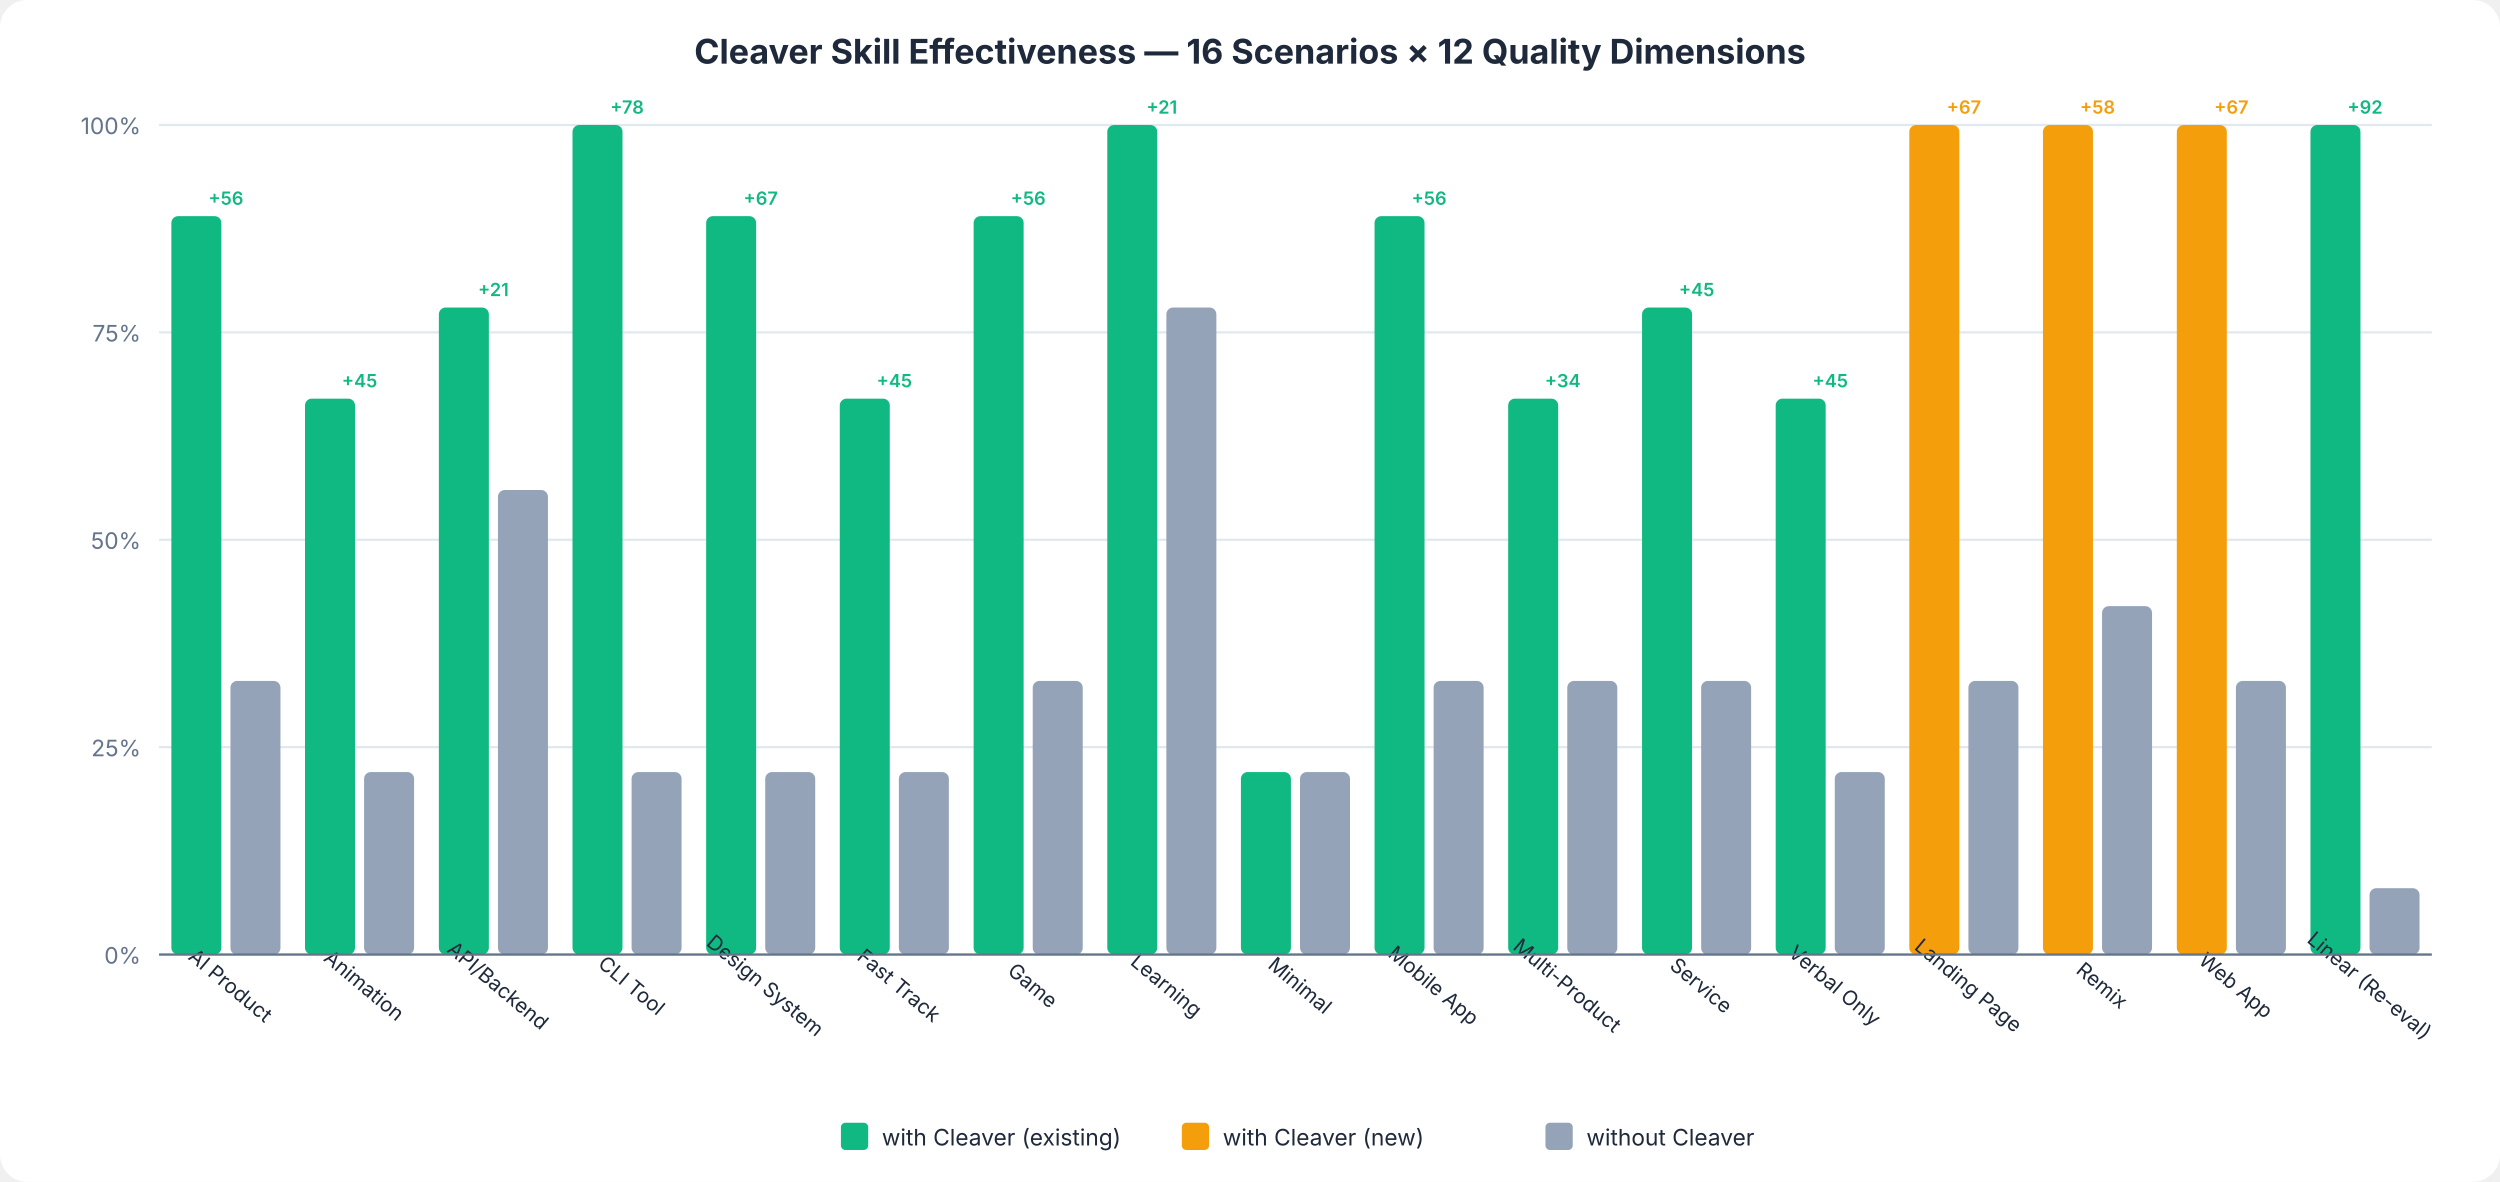
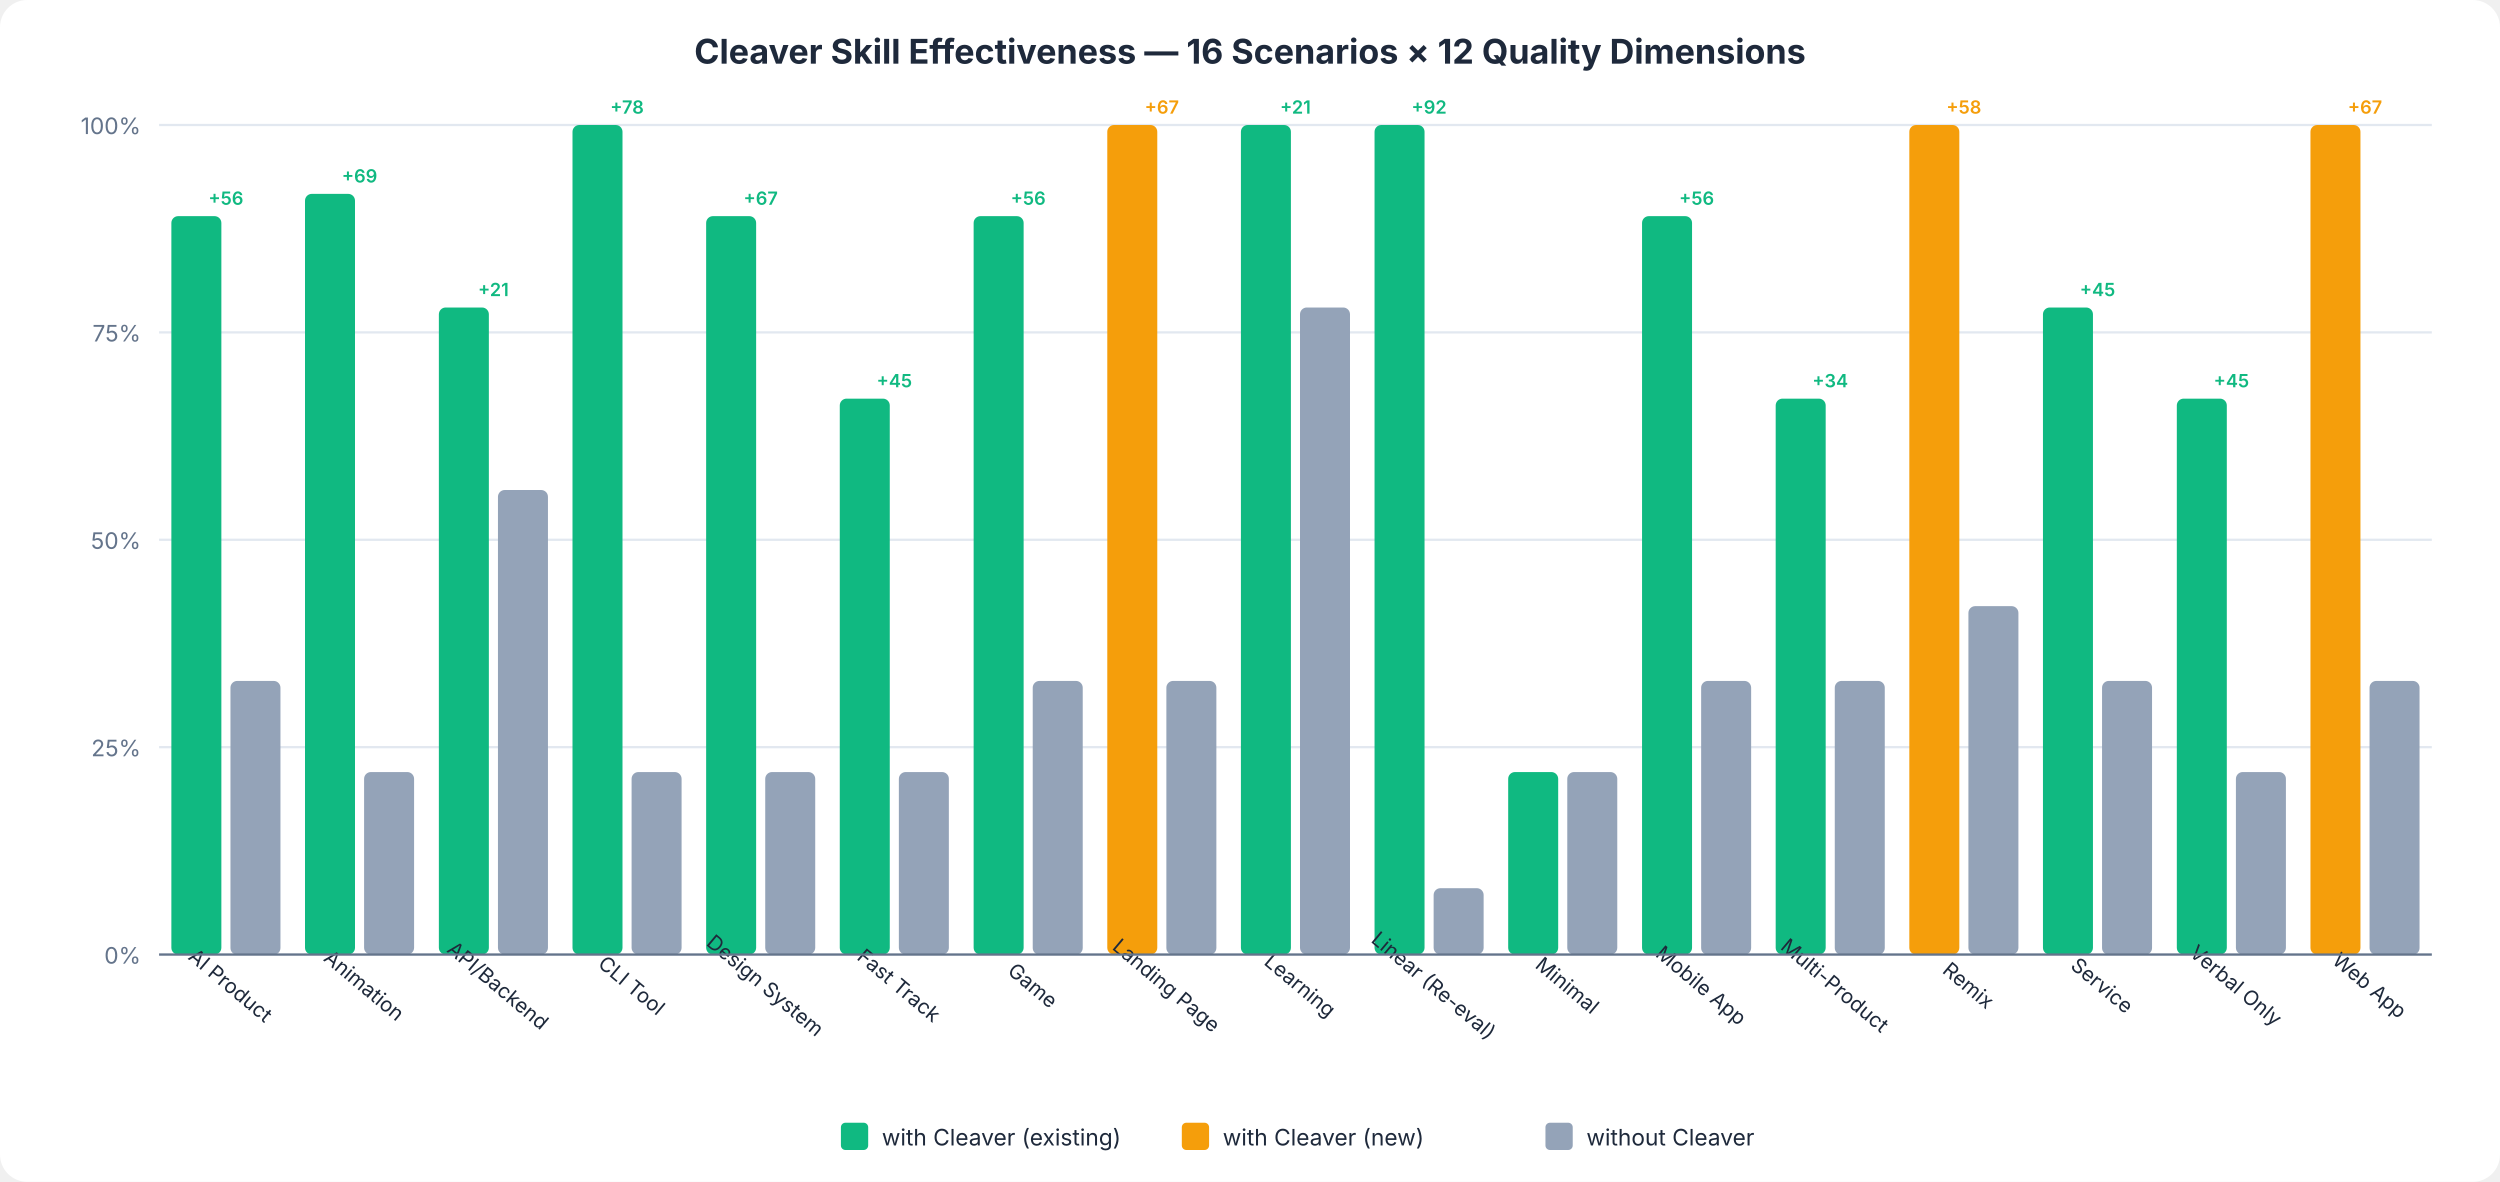
<svg xmlns="http://www.w3.org/2000/svg" viewBox="0 0 1100 520" font-family="system-ui,-apple-system,sans-serif">
  <rect width="1100" height="520" fill="#ffffff" rx="12" />
  <text x="550.0" y="28" text-anchor="middle" font-size="15" font-weight="700" fill="#1e293b">Cleaver Skill Effectiveness — 16 Scenarios × 12 Quality Dimensions</text>
  <line x1="70" y1="420.0" x2="1070" y2="420.0" stroke="#e2e8f0" stroke-width="1" />
  <text x="62" y="424.0" text-anchor="end" font-size="10" fill="#64748b">0%</text>
  <line x1="70" y1="328.75" x2="1070" y2="328.75" stroke="#e2e8f0" stroke-width="1" />
  <text x="62" y="332.75" text-anchor="end" font-size="10" fill="#64748b">25%</text>
  <line x1="70" y1="237.5" x2="1070" y2="237.5" stroke="#e2e8f0" stroke-width="1" />
  <text x="62" y="241.5" text-anchor="end" font-size="10" fill="#64748b">50%</text>
  <line x1="70" y1="146.25" x2="1070" y2="146.25" stroke="#e2e8f0" stroke-width="1" />
  <text x="62" y="150.25" text-anchor="end" font-size="10" fill="#64748b">75%</text>
  <line x1="70" y1="55.0" x2="1070" y2="55.0" stroke="#e2e8f0" stroke-width="1" />
  <text x="62" y="59.0" text-anchor="end" font-size="10" fill="#64748b">100%</text>
  <rect x="75.4" y="95.1" width="22" height="324.9" fill="#10b981" rx="3" />
  <rect x="101.4" y="299.6" width="22" height="120.5" fill="#94a3b8" rx="3" />
  <text x="99.4" y="90.1" text-anchor="middle" font-size="8" font-weight="600" fill="#10b981">+56</text>
  <text x="99.4" y="436.0" text-anchor="middle" font-size="9" fill="#1e293b" transform="rotate(40 99.4 436.0)">AI Product</text>
-   <rect x="134.2" y="175.4" width="22" height="244.6" fill="#10b981" rx="3" />
+   <rect x="134.2" y="85.3" width="22" height="334.7" fill="#10b981" rx="3" />
  <rect x="160.2" y="339.7" width="22" height="80.3" fill="#94a3b8" rx="3" />
-   <text x="158.2" y="170.4" text-anchor="middle" font-size="8" font-weight="600" fill="#10b981">+45</text>
+   <text x="158.2" y="80.3" text-anchor="middle" font-size="8" font-weight="600" fill="#10b981">+69</text>
  <text x="158.2" y="436.0" text-anchor="middle" font-size="9" fill="#1e293b" transform="rotate(40 158.2 436.0)">Animation</text>
  <rect x="193.1" y="135.3" width="22" height="284.7" fill="#10b981" rx="3" />
  <rect x="219.1" y="215.6" width="22" height="204.4" fill="#94a3b8" rx="3" />
  <text x="217.1" y="130.3" text-anchor="middle" font-size="8" font-weight="600" fill="#10b981">+21</text>
  <text x="217.1" y="436.0" text-anchor="middle" font-size="9" fill="#1e293b" transform="rotate(40 217.1 436.0)">API/Backend</text>
  <rect x="251.9" y="55.0" width="22" height="365.0" fill="#10b981" rx="3" />
  <rect x="277.9" y="339.7" width="22" height="80.3" fill="#94a3b8" rx="3" />
  <text x="275.9" y="50.0" text-anchor="middle" font-size="8" font-weight="600" fill="#10b981">+78</text>
  <text x="275.9" y="436.0" text-anchor="middle" font-size="9" fill="#1e293b" transform="rotate(40 275.9 436.0)">CLI Tool</text>
  <rect x="310.7" y="95.1" width="22" height="324.9" fill="#10b981" rx="3" />
  <rect x="336.7" y="339.7" width="22" height="80.3" fill="#94a3b8" rx="3" />
  <text x="334.7" y="90.1" text-anchor="middle" font-size="8" font-weight="600" fill="#10b981">+67</text>
  <text x="334.7" y="436.0" text-anchor="middle" font-size="9" fill="#1e293b" transform="rotate(40 334.7 436.0)">Design System</text>
  <rect x="369.5" y="175.4" width="22" height="244.6" fill="#10b981" rx="3" />
  <rect x="395.5" y="339.7" width="22" height="80.3" fill="#94a3b8" rx="3" />
  <text x="393.5" y="170.4" text-anchor="middle" font-size="8" font-weight="600" fill="#10b981">+45</text>
  <text x="393.5" y="436.0" text-anchor="middle" font-size="9" fill="#1e293b" transform="rotate(40 393.5 436.0)">Fast Track</text>
  <rect x="428.4" y="95.1" width="22" height="324.9" fill="#10b981" rx="3" />
  <rect x="454.4" y="299.6" width="22" height="120.5" fill="#94a3b8" rx="3" />
  <text x="452.4" y="90.1" text-anchor="middle" font-size="8" font-weight="600" fill="#10b981">+56</text>
  <text x="452.4" y="436.0" text-anchor="middle" font-size="9" fill="#1e293b" transform="rotate(40 452.4 436.0)">Game</text>
-   <rect x="487.2" y="55.0" width="22" height="365.0" fill="#10b981" rx="3" />
-   <rect x="513.2" y="135.3" width="22" height="284.7" fill="#94a3b8" rx="3" />
-   <text x="511.2" y="50.0" text-anchor="middle" font-size="8" font-weight="600" fill="#10b981">+21</text>
-   <text x="511.2" y="436.0" text-anchor="middle" font-size="9" fill="#1e293b" transform="rotate(40 511.2 436.0)">Learning</text>
-   <rect x="546.0" y="339.7" width="22" height="80.3" fill="#10b981" rx="3" />
-   <rect x="572.0" y="339.7" width="22" height="80.3" fill="#94a3b8" rx="3" />
-   <text x="570.0" y="436.0" text-anchor="middle" font-size="9" fill="#1e293b" transform="rotate(40 570.0 436.0)">Minimal</text>
-   <rect x="604.8" y="95.1" width="22" height="324.9" fill="#10b981" rx="3" />
-   <rect x="630.8" y="299.6" width="22" height="120.5" fill="#94a3b8" rx="3" />
-   <text x="628.8" y="90.1" text-anchor="middle" font-size="8" font-weight="600" fill="#10b981">+56</text>
-   <text x="628.8" y="436.0" text-anchor="middle" font-size="9" fill="#1e293b" transform="rotate(40 628.8 436.0)">Mobile App</text>
-   <rect x="663.6" y="175.4" width="22" height="244.6" fill="#10b981" rx="3" />
-   <rect x="689.6" y="299.6" width="22" height="120.5" fill="#94a3b8" rx="3" />
-   <text x="687.6" y="170.4" text-anchor="middle" font-size="8" font-weight="600" fill="#10b981">+34</text>
-   <text x="687.6" y="436.0" text-anchor="middle" font-size="9" fill="#1e293b" transform="rotate(40 687.6 436.0)">Multi-Product</text>
-   <rect x="722.5" y="135.3" width="22" height="284.7" fill="#10b981" rx="3" />
+   <rect x="487.2" y="55.0" width="22" height="365.0" fill="#f59e0b" rx="3" />
+   <rect x="513.2" y="299.6" width="22" height="120.5" fill="#94a3b8" rx="3" />
+   <text x="511.2" y="50.0" text-anchor="middle" font-size="8" font-weight="600" fill="#f59e0b">+67</text>
+   <text x="511.2" y="436.0" text-anchor="middle" font-size="9" fill="#1e293b" transform="rotate(40 511.2 436.0)">Landing Page</text>
+   <rect x="546.0" y="55.0" width="22" height="365.0" fill="#10b981" rx="3" />
+   <rect x="572.0" y="135.3" width="22" height="284.7" fill="#94a3b8" rx="3" />
+   <text x="570.0" y="50.0" text-anchor="middle" font-size="8" font-weight="600" fill="#10b981">+21</text>
+   <text x="570.0" y="436.0" text-anchor="middle" font-size="9" fill="#1e293b" transform="rotate(40 570.0 436.0)">Learning</text>
+   <rect x="604.8" y="55.0" width="22" height="365.0" fill="#10b981" rx="3" />
+   <rect x="630.8" y="390.8" width="22" height="29.2" fill="#94a3b8" rx="3" />
+   <text x="628.8" y="50.0" text-anchor="middle" font-size="8" font-weight="600" fill="#10b981">+92</text>
+   <text x="628.8" y="436.0" text-anchor="middle" font-size="9" fill="#1e293b" transform="rotate(40 628.8 436.0)">Linear (Re-eval)</text>
+   <rect x="663.6" y="339.7" width="22" height="80.3" fill="#10b981" rx="3" />
+   <rect x="689.6" y="339.7" width="22" height="80.3" fill="#94a3b8" rx="3" />
+   <text x="687.6" y="436.0" text-anchor="middle" font-size="9" fill="#1e293b" transform="rotate(40 687.6 436.0)">Minimal</text>
+   <rect x="722.5" y="95.1" width="22" height="324.9" fill="#10b981" rx="3" />
  <rect x="748.5" y="299.6" width="22" height="120.5" fill="#94a3b8" rx="3" />
-   <text x="746.5" y="130.3" text-anchor="middle" font-size="8" font-weight="600" fill="#10b981">+45</text>
-   <text x="746.5" y="436.0" text-anchor="middle" font-size="9" fill="#1e293b" transform="rotate(40 746.5 436.0)">Service</text>
+   <text x="746.5" y="90.1" text-anchor="middle" font-size="8" font-weight="600" fill="#10b981">+56</text>
+   <text x="746.5" y="436.0" text-anchor="middle" font-size="9" fill="#1e293b" transform="rotate(40 746.5 436.0)">Mobile App</text>
  <rect x="781.3" y="175.4" width="22" height="244.6" fill="#10b981" rx="3" />
-   <rect x="807.3" y="339.7" width="22" height="80.3" fill="#94a3b8" rx="3" />
-   <text x="805.3" y="170.4" text-anchor="middle" font-size="8" font-weight="600" fill="#10b981">+45</text>
-   <text x="805.3" y="436.0" text-anchor="middle" font-size="9" fill="#1e293b" transform="rotate(40 805.3 436.0)">Verbal Only</text>
+   <rect x="807.3" y="299.6" width="22" height="120.5" fill="#94a3b8" rx="3" />
+   <text x="805.3" y="170.4" text-anchor="middle" font-size="8" font-weight="600" fill="#10b981">+34</text>
+   <text x="805.3" y="436.0" text-anchor="middle" font-size="9" fill="#1e293b" transform="rotate(40 805.3 436.0)">Multi-Product</text>
  <rect x="840.1" y="55.0" width="22" height="365.0" fill="#f59e0b" rx="3" />
-   <rect x="866.1" y="299.6" width="22" height="120.5" fill="#94a3b8" rx="3" />
-   <text x="864.1" y="50.0" text-anchor="middle" font-size="8" font-weight="600" fill="#f59e0b">+67</text>
-   <text x="864.1" y="436.0" text-anchor="middle" font-size="9" fill="#1e293b" transform="rotate(40 864.1 436.0)">Landing Page</text>
-   <rect x="898.9" y="55.0" width="22" height="365.0" fill="#f59e0b" rx="3" />
-   <rect x="924.9" y="266.7" width="22" height="153.3" fill="#94a3b8" rx="3" />
-   <text x="922.9" y="50.0" text-anchor="middle" font-size="8" font-weight="600" fill="#f59e0b">+58</text>
-   <text x="922.9" y="436.0" text-anchor="middle" font-size="9" fill="#1e293b" transform="rotate(40 922.9 436.0)">Remix</text>
-   <rect x="957.8" y="55.0" width="22" height="365.0" fill="#f59e0b" rx="3" />
-   <rect x="983.8" y="299.6" width="22" height="120.5" fill="#94a3b8" rx="3" />
-   <text x="981.8" y="50.0" text-anchor="middle" font-size="8" font-weight="600" fill="#f59e0b">+67</text>
-   <text x="981.8" y="436.0" text-anchor="middle" font-size="9" fill="#1e293b" transform="rotate(40 981.8 436.0)">Web App</text>
-   <rect x="1016.6" y="55.0" width="22" height="365.0" fill="#10b981" rx="3" />
-   <rect x="1042.6" y="390.8" width="22" height="29.2" fill="#94a3b8" rx="3" />
-   <text x="1040.6" y="50.0" text-anchor="middle" font-size="8" font-weight="600" fill="#10b981">+92</text>
-   <text x="1040.6" y="436.0" text-anchor="middle" font-size="9" fill="#1e293b" transform="rotate(40 1040.6 436.0)">Linear (Re-eval)</text>
+   <rect x="866.1" y="266.7" width="22" height="153.3" fill="#94a3b8" rx="3" />
+   <text x="864.1" y="50.0" text-anchor="middle" font-size="8" font-weight="600" fill="#f59e0b">+58</text>
+   <text x="864.1" y="436.0" text-anchor="middle" font-size="9" fill="#1e293b" transform="rotate(40 864.1 436.0)">Remix</text>
+   <rect x="898.9" y="135.3" width="22" height="284.7" fill="#10b981" rx="3" />
+   <rect x="924.9" y="299.6" width="22" height="120.5" fill="#94a3b8" rx="3" />
+   <text x="922.9" y="130.3" text-anchor="middle" font-size="8" font-weight="600" fill="#10b981">+45</text>
+   <text x="922.9" y="436.0" text-anchor="middle" font-size="9" fill="#1e293b" transform="rotate(40 922.9 436.0)">Service</text>
+   <rect x="957.8" y="175.4" width="22" height="244.6" fill="#10b981" rx="3" />
+   <rect x="983.8" y="339.7" width="22" height="80.3" fill="#94a3b8" rx="3" />
+   <text x="981.8" y="170.4" text-anchor="middle" font-size="8" font-weight="600" fill="#10b981">+45</text>
+   <text x="981.8" y="436.0" text-anchor="middle" font-size="9" fill="#1e293b" transform="rotate(40 981.8 436.0)">Verbal Only</text>
+   <rect x="1016.6" y="55.0" width="22" height="365.0" fill="#f59e0b" rx="3" />
+   <rect x="1042.6" y="299.6" width="22" height="120.5" fill="#94a3b8" rx="3" />
+   <text x="1040.6" y="50.0" text-anchor="middle" font-size="8" font-weight="600" fill="#f59e0b">+67</text>
+   <text x="1040.6" y="436.0" text-anchor="middle" font-size="9" fill="#1e293b" transform="rotate(40 1040.6 436.0)">Web App</text>
  <rect x="370.0" y="494" width="12" height="12" fill="#10b981" rx="2" />
  <text x="388.0" y="504" font-size="10" fill="#1e293b">with Cleaver (existing)</text>
  <rect x="520.0" y="494" width="12" height="12" fill="#f59e0b" rx="2" />
  <text x="538.0" y="504" font-size="10" fill="#1e293b">with Cleaver (new)</text>
  <rect x="680.0" y="494" width="12" height="12" fill="#94a3b8" rx="2" />
  <text x="698.0" y="504" font-size="10" fill="#1e293b">without Cleaver</text>
  <line x1="70" y1="420" x2="1070" y2="420" stroke="#64748b" stroke-width="1" />
</svg>
